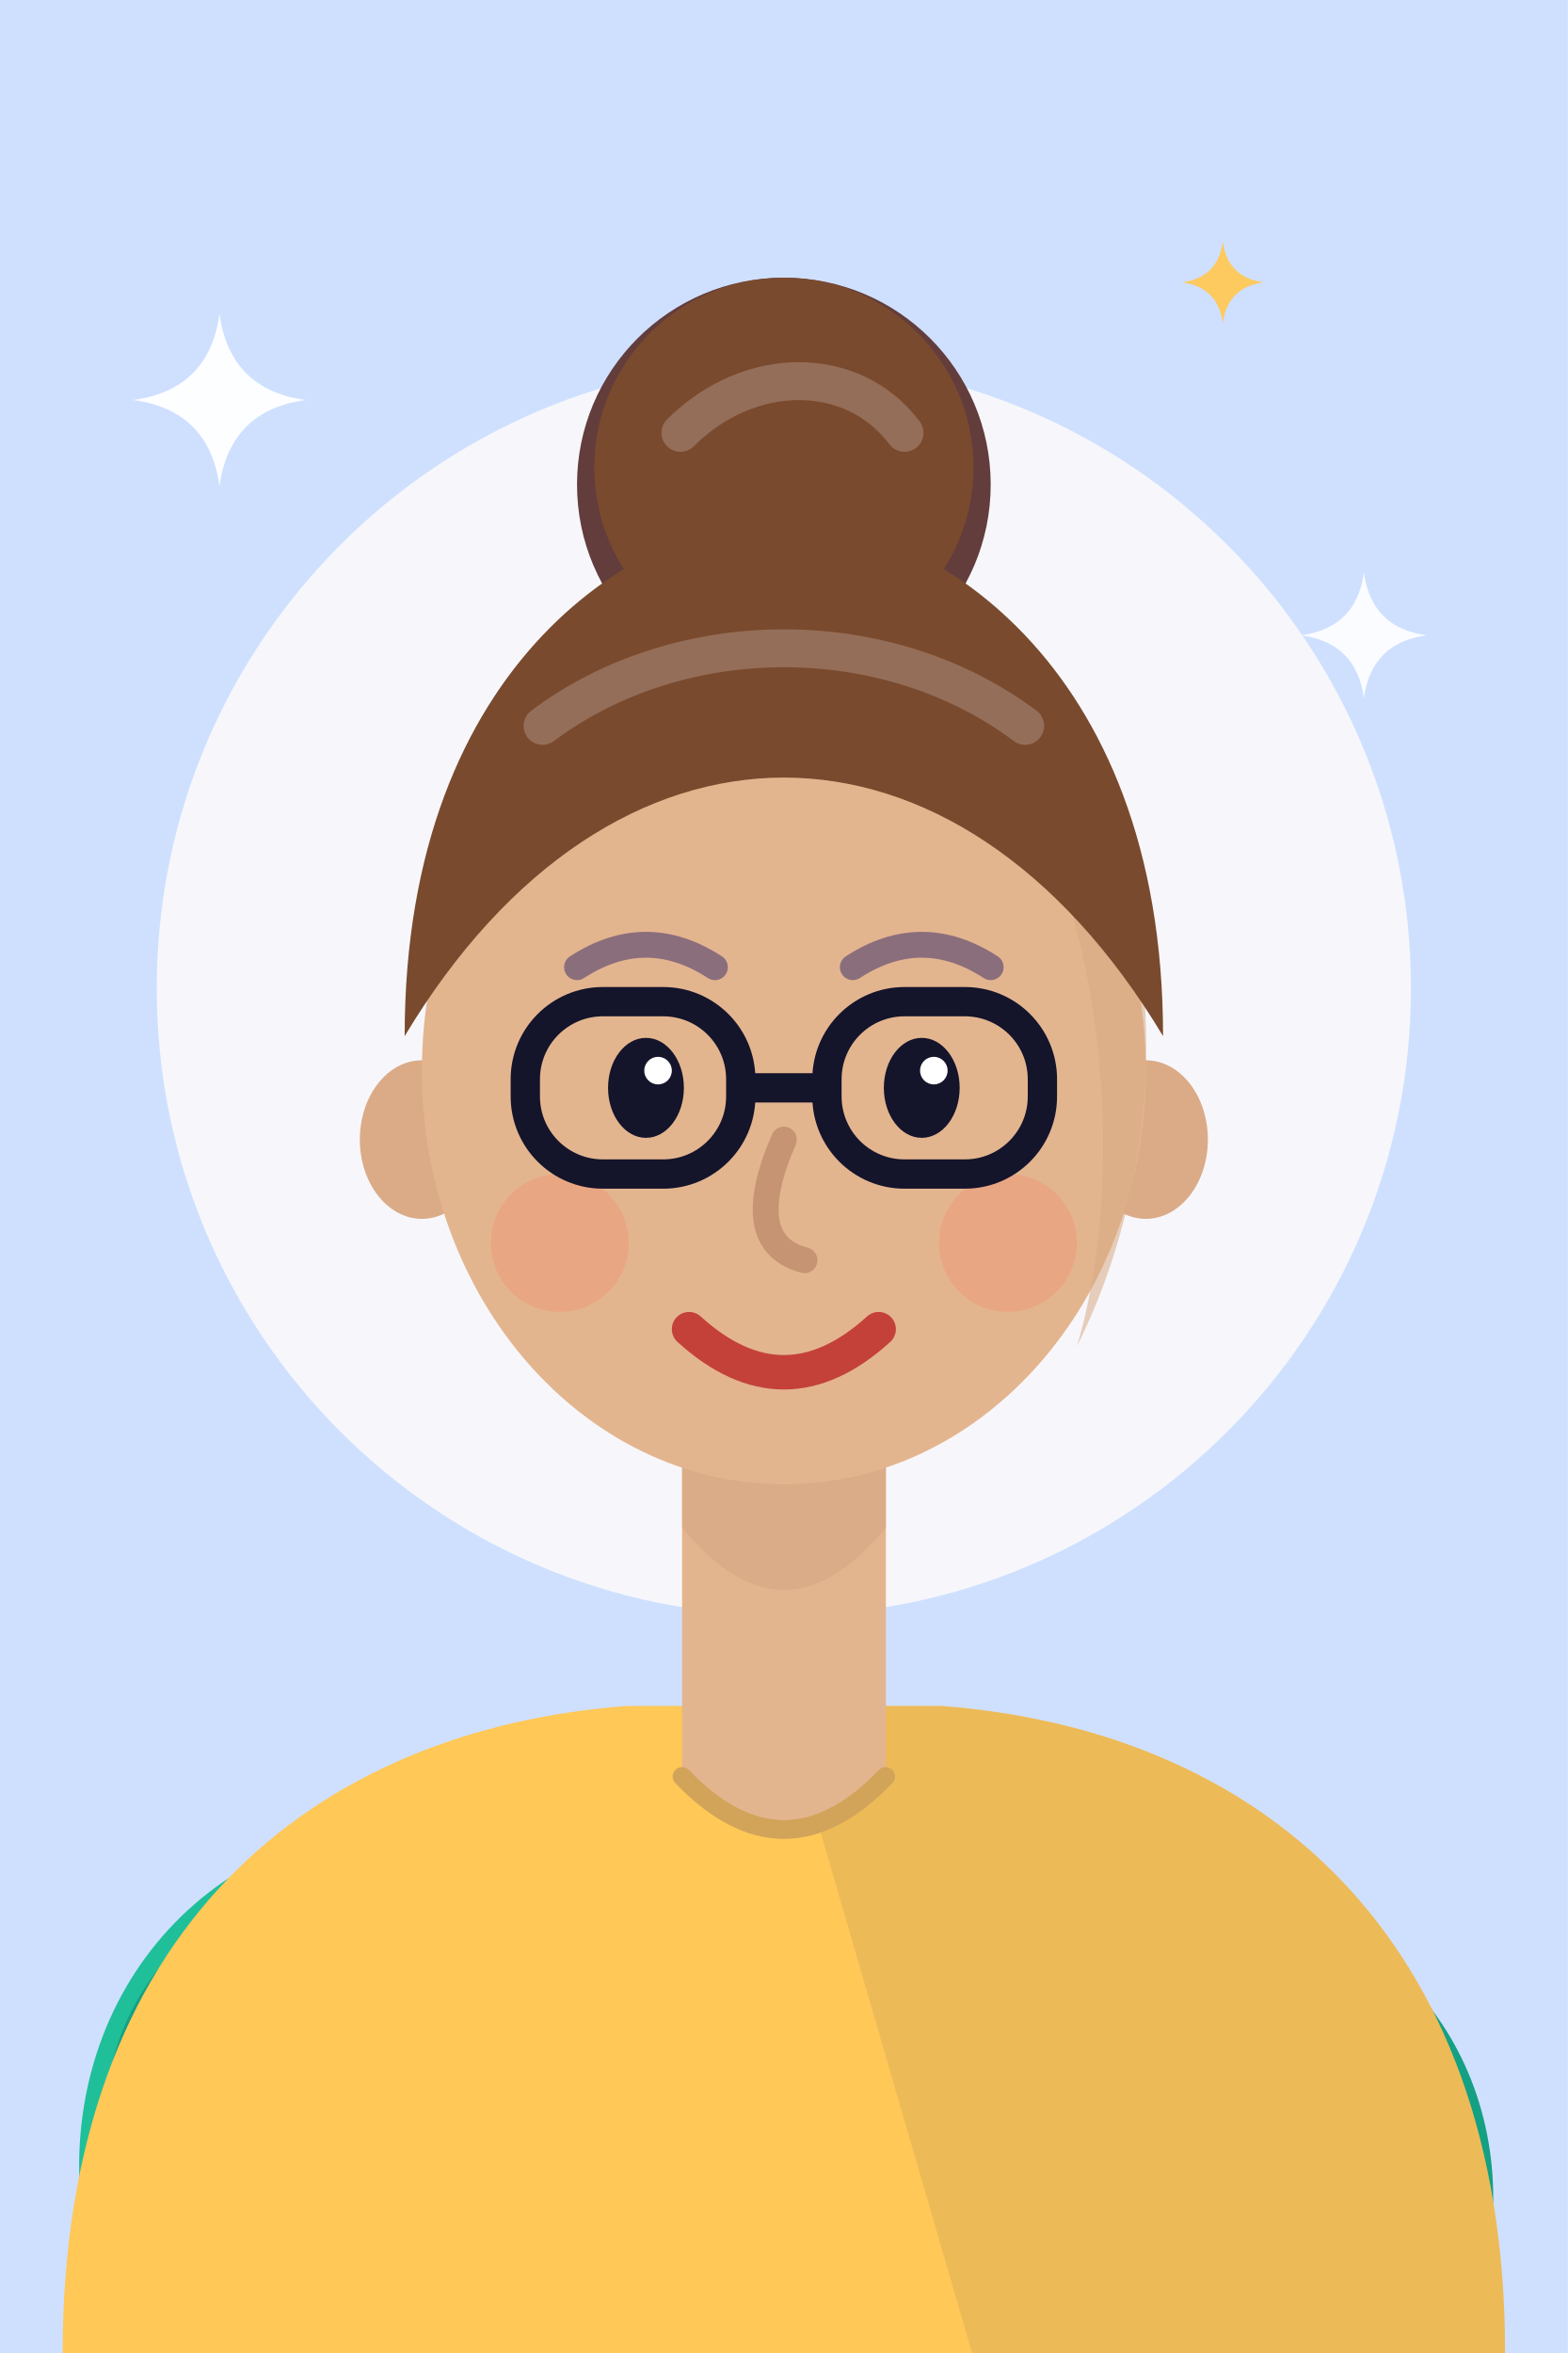
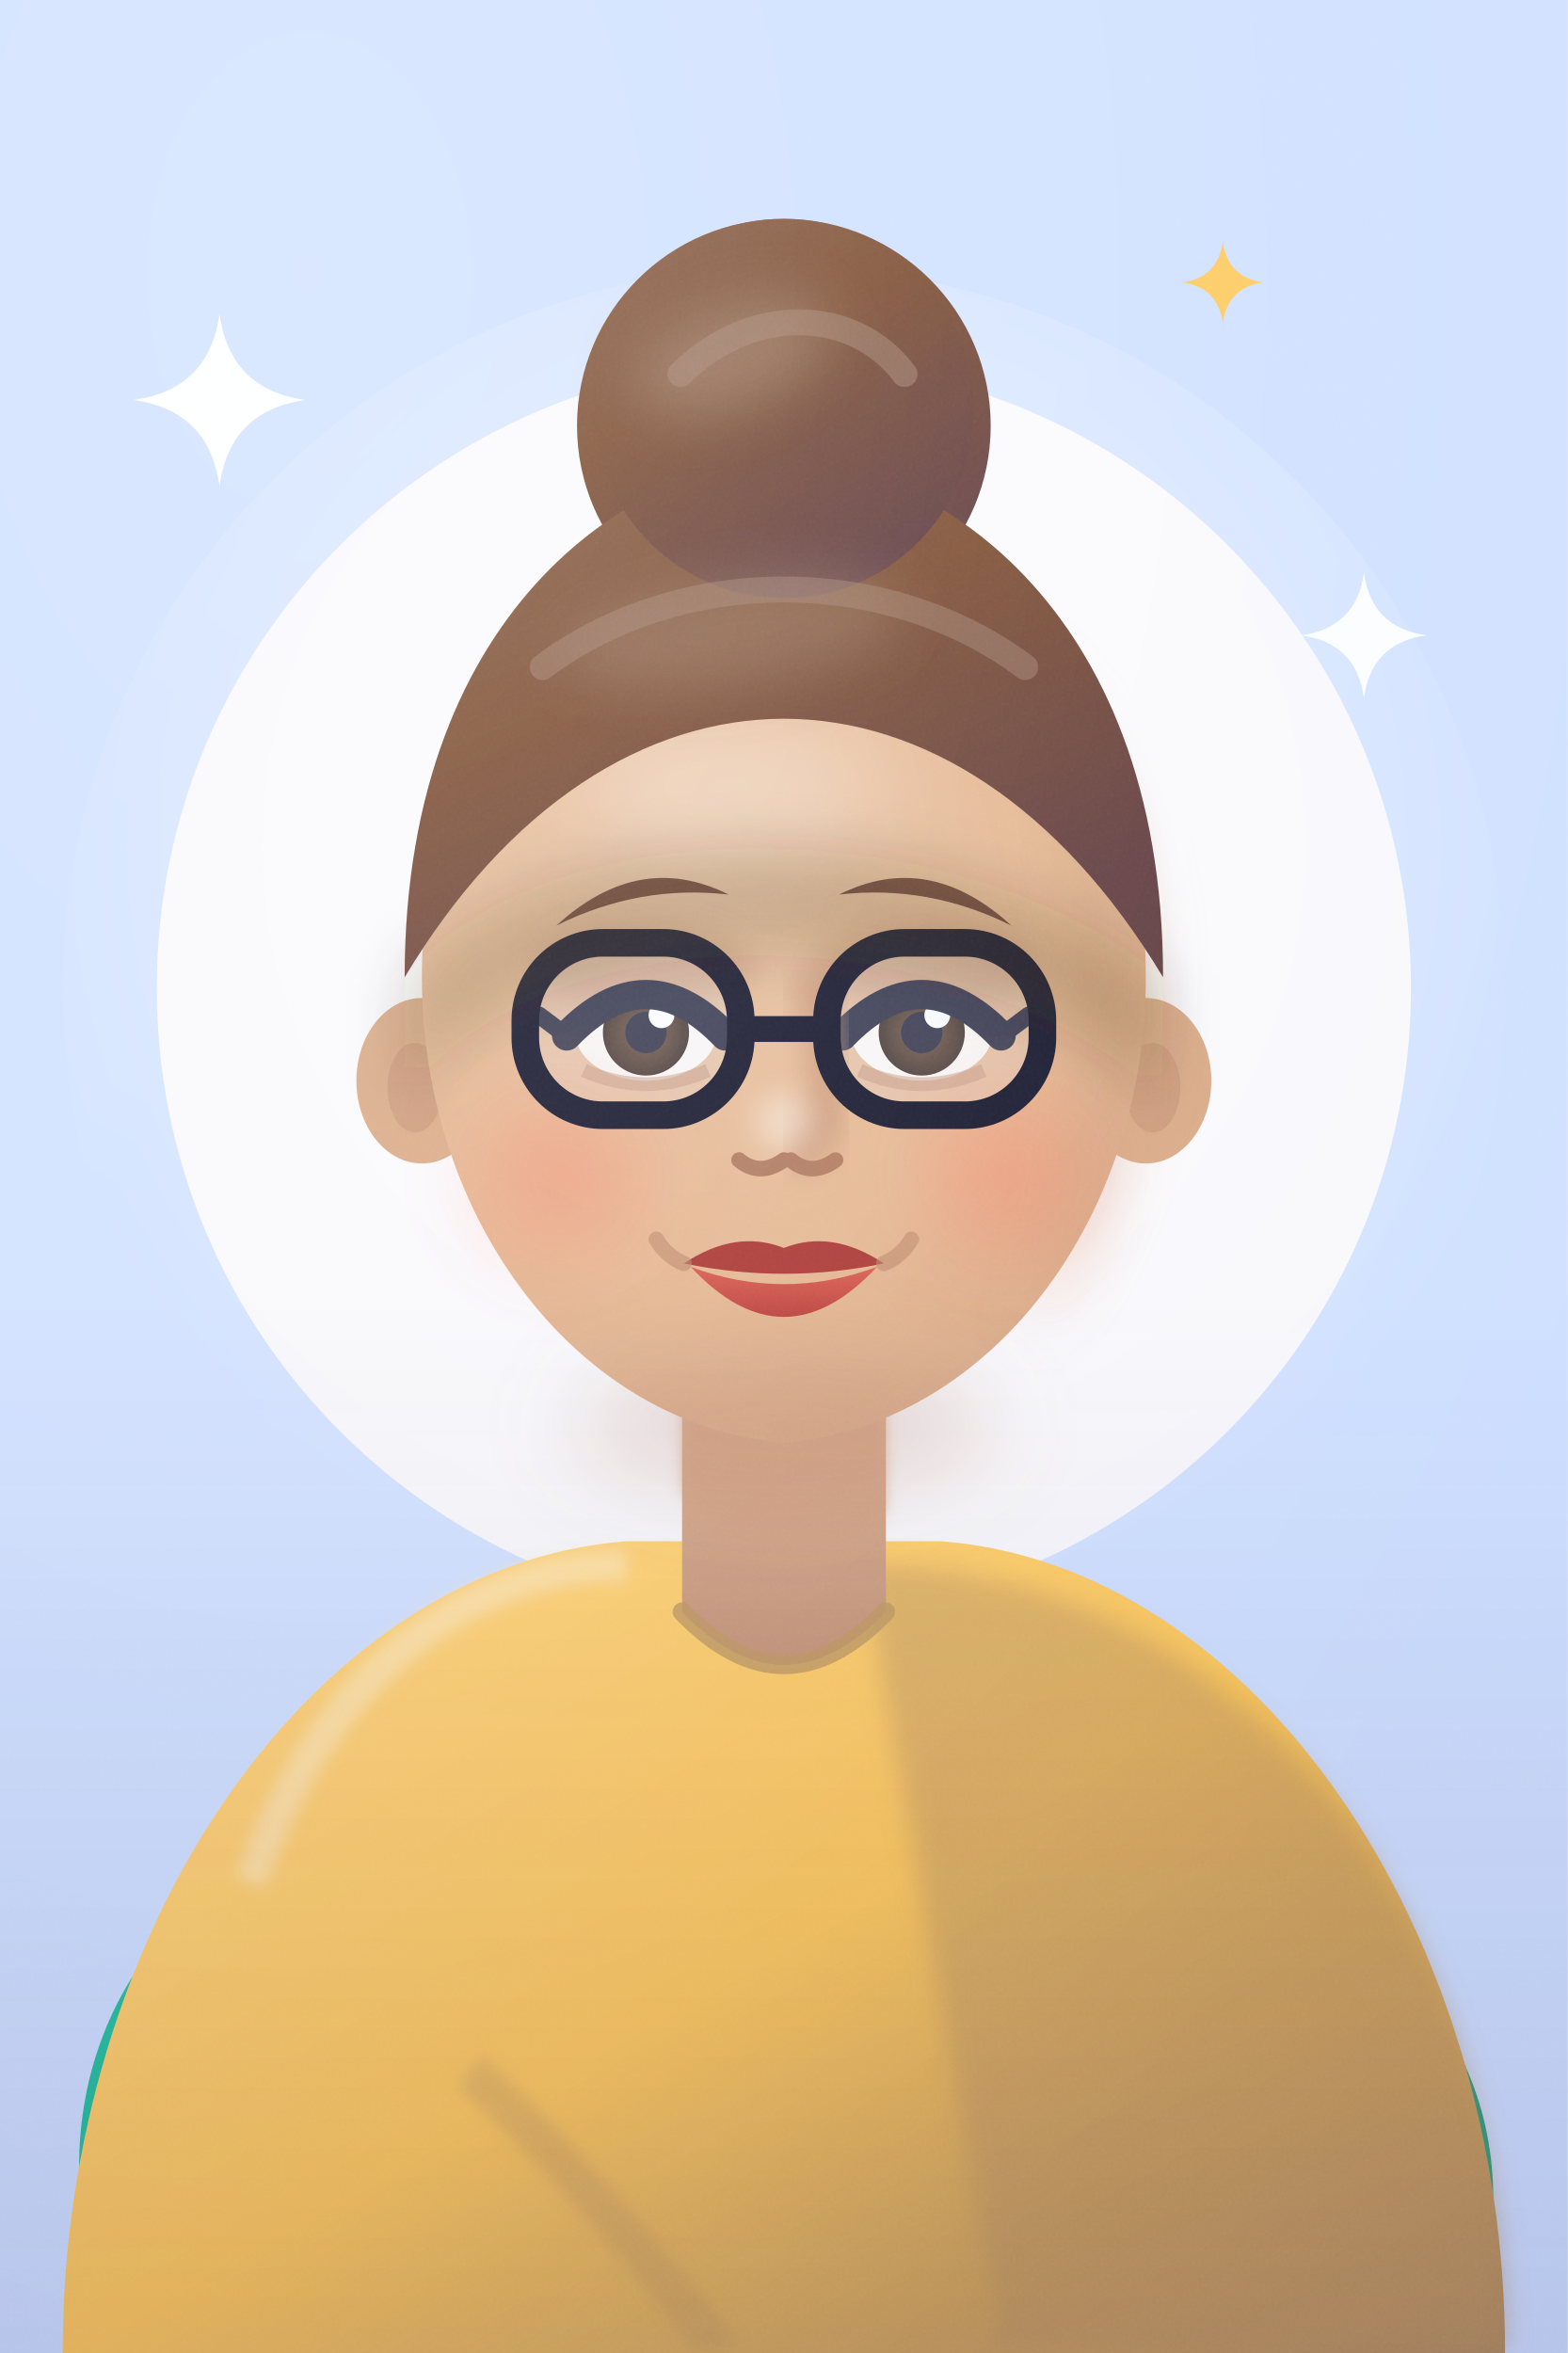
<svg xmlns="http://www.w3.org/2000/svg" viewBox="0 0 573 860" width="573" height="860" preserveAspectRatio="xMidYMid slice">
+   <defs>
+     <filter id="b1" x="-60%" y="-60%" width="220%" height="220%">
+       <feGaussianBlur stdDeviation="0.8" />
+     </filter>
+     <filter id="b2" x="-60%" y="-60%" width="220%" height="220%">
+       <feGaussianBlur stdDeviation="1.6" />
+     </filter>
+     <filter id="b3" x="-60%" y="-60%" width="220%" height="220%">
+       <feGaussianBlur stdDeviation="2.6" />
+     </filter>
+     <filter id="b5" x="-60%" y="-60%" width="220%" height="220%">
+       <feGaussianBlur stdDeviation="4.5" />
+     </filter>
+     <filter id="b8" x="-60%" y="-60%" width="220%" height="220%">
+       <feGaussianBlur stdDeviation="8" />
+     </filter>
+     <radialGradient id="pgl" cx="0.2" cy="0.12" r="0.95">
+       <stop offset="0" stop-color="#ffffff" stop-opacity="0.2" />
+       <stop offset="1" stop-color="#ffffff" stop-opacity="0" />
+     </radialGradient>
+     <linearGradient id="pvg" x1="0" y1="0.55" x2="0" y2="1">
+       <stop offset="0" stop-color="#1b1464" stop-opacity="0" />
+       <stop offset="1" stop-color="#1b1464" stop-opacity="0.14" />
+     </linearGradient>
+     <filter id="pgr" x="0" y="0" width="100%" height="100%">
+       <feTurbulence type="fractalNoise" baseFrequency="0.9" numOctaves="2" seed="7" />
+       <feColorMatrix type="saturate" values="0" />
+     </filter>
+   </defs>
+   <defs>
+     <linearGradient id="t594" x1="0" y1="0" x2="1" y2="1">
+       <stop offset="0" stop-color="#ffd47c" />
+       <stop offset="0.5" stop-color="#ffc857" />
+       <stop offset="1" stop-color="#b18b5b" />
+     </linearGradient>
+     <linearGradient id="k595" x1="0" y1="0" x2="0" y2="1">
+       <stop offset="0" stop-color="#e7c0a0" />
+       <stop offset="1" stop-color="#c49071" />
+     </linearGradient>
+     <radialGradient id="o596" cx="0.5" cy="0.4" r="0.55">
+       <stop offset="0" stop-color="#ffffff" stop-opacity="0.55" />
+       <stop offset="1" stop-color="#ffffff" stop-opacity="0" />
+     </radialGradient>
+   </defs>
  <rect x="0" y="0" width="573" height="860" rx="0" fill="#cfe0ff" />
  <circle cx="286.5" cy="361.2" r="229.2" fill="#f7f7fb" />
+   <circle cx="286.5" cy="361.2" r="263.6" fill="url(#o596)" />
  <g transform="translate(45.8 860) rotate(18)">
    <path d="M0 0C58.4 -58.4 58.4 -146.1 0 -194.8C-58.4 -146.1 -58.4 -58.4 0 0Z" fill="#1fbf9a" />
  </g>
  <g transform="translate(80.2 860) rotate(-6)">
    <path d="M0 0C44.7 -44.7 44.7 -111.7 0 -149C-44.7 -111.7 -44.7 -44.7 0 0Z" fill="#14a082" />
  </g>
  <g transform="translate(532.9 860) rotate(-20)">
    <path d="M0 0C51.6 -51.6 51.6 -128.9 0 -171.9C-51.6 -128.9 -51.6 -51.6 0 0Z" fill="#14a082" />
  </g>
  <g transform="translate(498.5 860) rotate(8)">
    <path d="M0 0C37.8 -37.8 37.8 -94.5 0 -126.1C-37.8 -94.5 -37.8 -37.8 0 0Z" fill="#1fbf9a" />
  </g>
  <path d="M80.22 114.685Q84.002 142.418 111.735 146.2Q84.002 149.982 80.22 177.715Q76.438 149.982 48.705 146.2Q76.438 142.418 80.22 114.685Z" fill="#ffffff" opacity="0.95" />
  <path d="M498.51 209.28Q501.26 229.45 521.43 232.2Q501.26 234.95 498.51 255.12Q495.76 234.95 475.59 232.2Q495.76 229.45 498.51 209.28Z" fill="#ffffff" opacity="0.9" />
  <path d="M446.94 88.302Q448.728 101.412 461.838 103.2Q448.728 104.988 446.94 118.098Q445.152 104.988 432.042 103.2Q445.152 101.412 446.94 88.302Z" fill="#ffc857" opacity="0.95" />
-   <g transform="translate(286.5 391.3) scale(6.3)">
-     <circle cx="0" cy="-34" r="12" fill="#623d3c" />
+   <g transform="translate(286.5 369.8) scale(6.3)">
+     <defs>
+       <linearGradient id="h597" x1="0" y1="0" x2="0.6" y2="1">
+         <stop offset="0" stop-color="#875c43" />
+         <stop offset="0.45" stop-color="#7a4a2e" />
+         <stop offset="1" stop-color="#5e3a3e" />
+       </linearGradient>
+       <linearGradient id="hl598" x1="0" y1="0" x2="0" y2="1">
+         <stop offset="0" stop-color="#7a4a2e" />
+         <stop offset="1" stop-color="#4b2f49" />
+       </linearGradient>
+     </defs>
+     <circle cx="0" cy="-34" r="12" fill="url(#h597)" />
  </g>
-   <path d="M22.9 860C22.9 705.2 114.6 632.1 229.2 623.5L343.8 623.5C458.4 632.1 550.1 705.2 550.1 860Z" fill="#ffc857" />
-   <path d="M286.5 623.5L343.8 623.5C458.4 632.1 550.1 705.2 550.1 860L355.3 860Z" fill="#d1a45a" opacity="0.4" />
-   <path d="M249.3 482.4h74.5V649.3Q286.5 688 249.3 649.3Z" fill="#e3b58f" />
-   <path d="M249.3 482.4h74.5v75.9Q286.5 603.9 249.3 558.3Z" fill="#d4a481" opacity="0.55" />
-   <path d="M249.3 649.3Q286.5 688 323.7 649.3" stroke="#d1a45a" stroke-width="6.9" fill="none" stroke-linecap="round" />
-   <g transform="translate(286.5 391.3) scale(6.3)">
-     <ellipse cx="-21" cy="4" rx="3.6" ry="4.6" fill="#dbab87" />
-     <ellipse cx="21" cy="4" rx="3.6" ry="4.6" fill="#dbab87" />
-     <ellipse cx="0" cy="0" rx="21" ry="24" fill="#e3b58f" />
-     <path d="M10-22C22-18 24 2 17 16C20 6 19-12 10-22Z" fill="#d9a985" opacity="0.55" />
-     <path d="M-12-6q4-2.6 8 0M4-6q4-2.6 8 0" stroke="#755c77" stroke-width="1.5" fill="none" stroke-linecap="round" opacity="0.8" />
-     <ellipse cx="-8" cy="1" rx="2.2" ry="2.9" fill="#14142b" />
-     <ellipse cx="8" cy="1" rx="2.2" ry="2.9" fill="#14142b" />
-     <circle cx="-7.3" cy="0" r="0.8" fill="#fff" />
-     <circle cx="8.7" cy="0" r="0.8" fill="#fff" />
-     <path d="M0 4q-2.6 6 1.2 7" stroke="#c69373" stroke-width="1.5" fill="none" stroke-linecap="round" />
-     <path d="M-5.5 15q5.5 5 11 0" stroke="#c4413a" stroke-width="2" fill="none" stroke-linecap="round" />
-     <circle cx="-13" cy="10" r="4" fill="#ff6b57" opacity="0.2" />
-     <circle cx="13" cy="10" r="4" fill="#ff6b57" opacity="0.2" />
-     <g fill="none" stroke="#14142b" stroke-width="1.7">
+   <path d="M22.9 860C22.9 705.2 114.6 571.9 229.2 563.3L343.8 563.3C458.4 571.9 550.1 705.2 550.1 860Z" fill="url(#t594)" />
+   <g filter="url(#b5)">
+     <path d="M315.2 571.9C458.4 571.9 550.1 705.2 550.1 860L366.7 860Z" fill="#bf965b" opacity="0.5" />
+   </g>
+   <g filter="url(#b3)">
+     <path d="M91.7 688C126.1 589.1 194.8 571.9 229.2 571.9" stroke="#ffe9bc" stroke-width="11.5" fill="none" opacity="0.6" />
+   </g>
+   <g filter="url(#b3)">
+     <path d="M171.9 756.8Q217.7 799.8 263.6 860" stroke="#bf965b" stroke-width="14.3" fill="none" opacity="0.35" />
+   </g>
+   <path d="M249.3 460.9h74.5V589.1Q286.5 627.8 249.3 589.1Z" fill="url(#k595)" />
+   <g filter="url(#b3)">
+     <path d="M249.3 476.1h74.5v75.9Q286.5 597.6 249.3 544.4Z" fill="#d09f7d" opacity="0.6" />
+   </g>
+   <path d="M249.3 589.1Q286.5 627.8 323.7 589.1" stroke="#bf965b" stroke-width="6.9" fill="none" stroke-linecap="round" opacity="0.8" />
+   <g transform="translate(286.5 369.8) scale(6.3)">
+     <defs>
+       <radialGradient id="s599" cx="0.38" cy="0.3" r="0.85">
+         <stop offset="0" stop-color="#e7c1a1" />
+         <stop offset="0.6" stop-color="#e3b58f" />
+         <stop offset="1" stop-color="#d2a17f" />
+       </radialGradient>
+     </defs>
+     <ellipse cx="-21" cy="4" rx="3.8" ry="4.8" fill="#d9a985" />
+     <ellipse cx="-21.4" cy="4.4" rx="1.6" ry="2.6" fill="#c49071" opacity="0.6" />
+     <ellipse cx="21" cy="4" rx="3.8" ry="4.8" fill="#d9a985" />
+     <ellipse cx="21.4" cy="4.4" rx="1.6" ry="2.6" fill="#c49071" opacity="0.6" />
+     <path d="M-21-2C-21-18-11-24 0-24C11-24 21-18 21-2C21 12 12 24 0 25C-12 24-21 12-21-2Z" fill="url(#s599)" />
+     <g filter="url(#b2)">
+       <path d="M11-22C24-16 24 8 14 19C19 6 18-10 11-22Z" fill="#ce9d7b" opacity="0.38" />
+     </g>
+     <g filter="url(#b3)">
+       <ellipse cx="-3" cy="-13" rx="9" ry="4" fill="#fff" opacity="0.28" />
+       <ellipse cx="0" cy="24" rx="12" ry="3.6" fill="#b98467" opacity="0.3" />
+     </g>
+     <defs>
+       <radialGradient id="i600" cx="0.5" cy="0.5" r="0.5">
+         <stop offset="0" stop-color="#6b4a32" />
+         <stop offset="1" stop-color="#2a1810" />
+       </radialGradient>
+       <linearGradient id="l601" x1="0" y1="0" x2="0" y2="1">
+         <stop offset="0" stop-color="#d9584a" />
+         <stop offset="1" stop-color="#b73a36" />
+       </linearGradient>
+     </defs>
+     <g filter="url(#b1)">
+       <ellipse cx="-8" cy="-2.6" rx="6.4" ry="2.4" fill="#b98467" opacity="0.4" />
+       <ellipse cx="8" cy="-2.6" rx="6.4" ry="2.4" fill="#b98467" opacity="0.4" />
+     </g>
+     <path d="M-13.2-5Q-8.4-9.4-3.2-6.8Q-8.4-7.4-13.2-5Z" fill="#6c4236" />
+     <path d="M3.2-6.8Q8.4-9.4 13.2-5Q8.4-7.4 3.2-6.8Z" fill="#6c4236" />
+     <ellipse cx="-8" cy="1.2" rx="4.1" ry="2.8" fill="#fbf7f2" />
+     <circle cx="-8" cy="1.2" r="2.5" fill="url(#i600)" />
+     <circle cx="-8" cy="1.2" r="1.2" fill="#14142b" />
+     <circle cx="-7.1" cy="0.2" r="0.75" fill="#fff" />
+     <path d="M-12.6 1.4Q-8 -3.4 -3.4 1.4" stroke="#14142b" stroke-width="1.7" fill="none" stroke-linecap="round" />
+     <path d="M-12.6 1.4l-1.6 -1.2" stroke="#14142b" stroke-width="1" stroke-linecap="round" />
+     <path d="M-11.6 3.4Q-8 5 -4.4 3.4" stroke="#b98467" stroke-width="0.8" fill="none" opacity="0.5" />
+     <ellipse cx="8" cy="1.2" rx="4.1" ry="2.8" fill="#fbf7f2" />
+     <circle cx="8" cy="1.2" r="2.5" fill="url(#i600)" />
+     <circle cx="8" cy="1.2" r="1.2" fill="#14142b" />
+     <circle cx="8.9" cy="0.2" r="0.75" fill="#fff" />
+     <path d="M3.4 1.4Q8 -3.4 12.6 1.4" stroke="#14142b" stroke-width="1.7" fill="none" stroke-linecap="round" />
+     <path d="M12.6 1.4l1.6 -1.2" stroke="#14142b" stroke-width="1" stroke-linecap="round" />
+     <path d="M4.4 3.4Q8 5 11.6 3.4" stroke="#b98467" stroke-width="0.8" fill="none" opacity="0.5" />
+     <g filter="url(#b1)">
+       <path d="M1.8-1Q4 5.5 1 8" stroke="#b98467" stroke-width="2.6" fill="none" stroke-linecap="round" opacity="0.55" />
+     </g>
+     <g filter="url(#b1)">
+       <circle cx="0" cy="6.4" r="1.7" fill="#fff" opacity="0.4" />
+     </g>
+     <path d="M-2.6 8.6q1.2 1 2.6 0M0.4 8.6q1.2 1 2.6 0" stroke="#af785d" stroke-width="0.9" fill="none" stroke-linecap="round" />
+     <path d="M-5.8 14.6Q-2.8 12.6 0 13.7Q2.8 12.6 5.8 14.6Q0 15.8-5.8 14.6Z" fill="#a93430" />
+     <path d="M-5.4 14.8Q0 20.6 5.4 14.8Q0 16.8-5.4 14.8Z" fill="url(#l601)" />
+     <path d="M-5.8 14.6q-1-.4-1.6-1.4M5.8 14.6q1-.4 1.6-1.4" stroke="#b98467" stroke-width="0.9" fill="none" stroke-linecap="round" opacity="0.6" />
+     <g filter="url(#b3)">
+       <circle cx="-13" cy="9.5" r="4.4" fill="#ff6b57" opacity="0.32" />
+       <circle cx="13" cy="9.5" r="4.4" fill="#ff6b57" opacity="0.32" />
+     </g>
+     <g fill="#e2ecff" fill-opacity="0.18" stroke="#14142b" stroke-width="1.6">
      <rect x="-15" y="-4" width="12.5" height="10" rx="4.5" />
      <rect x="2.5" y="-4" width="12.5" height="10" rx="4.5" />
-       <path d="M-2.5 1h5" />
    </g>
-     <path d="M-22-2C-22-24-8-32 0-32S22-24 22-2C16-12 8-17 0-17S-16-12-22-2Z" fill="#7a4a2e" />
-     <circle cx="0" cy="-35" r="11" fill="#7a4a2e" />
-     <path d="M-6-37C-2-41 4-41 7-37" stroke="#9f7d69" stroke-width="2.2" fill="none" stroke-linecap="round" opacity="0.7" />
-     <path d="M-14-20C-6-26 6-26 14-20" stroke="#9f7d69" stroke-width="2.2" fill="none" stroke-linecap="round" opacity="0.7" />
+     <path d="M-2.5 1h5" stroke="#14142b" stroke-width="1.5" />
+     <g filter="url(#b2)">
+       <path d="M-22-2C-14-12 10-12 22-2L22 5C10-6-14-6-22 5Z" fill="#3a1d14" opacity="0.2" />
+     </g>
+     <path d="M-22-2C-22-24-8-32 0-32S22-24 22-2C16-12 8-17 0-17S-16-12-22-2Z" fill="url(#h597)" />
+     <circle cx="0" cy="-35" r="11" fill="url(#h597)" />
+     <g filter="url(#b2)">
+       <ellipse cx="-3" cy="-38" rx="6" ry="3" fill="#a78875" opacity="0.55" transform="rotate(-20 -3 -38)" />
+     </g>
+     <g filter="url(#b2)">
+       <ellipse cx="-3" cy="-22" rx="10" ry="3" fill="#a78875" opacity="0.4" transform="rotate(-8 -3 -22)" />
+     </g>
+     <path d="M-6-37C-2-41 4-41 7-37" stroke="#a78875" stroke-width="1.5" fill="none" stroke-linecap="round" opacity="0.5" />
+     <path d="M-14-20C-6-26 6-26 14-20" stroke="#a78875" stroke-width="1.5" fill="none" stroke-linecap="round" opacity="0.45" />
  </g>
+   <rect width="573" height="860" fill="url(#pgl)" />
+   <rect width="573" height="860" fill="url(#pvg)" />
+   <rect width="573" height="860" filter="url(#pgr)" opacity="0.16" style="mix-blend-mode:soft-light" />
</svg>
